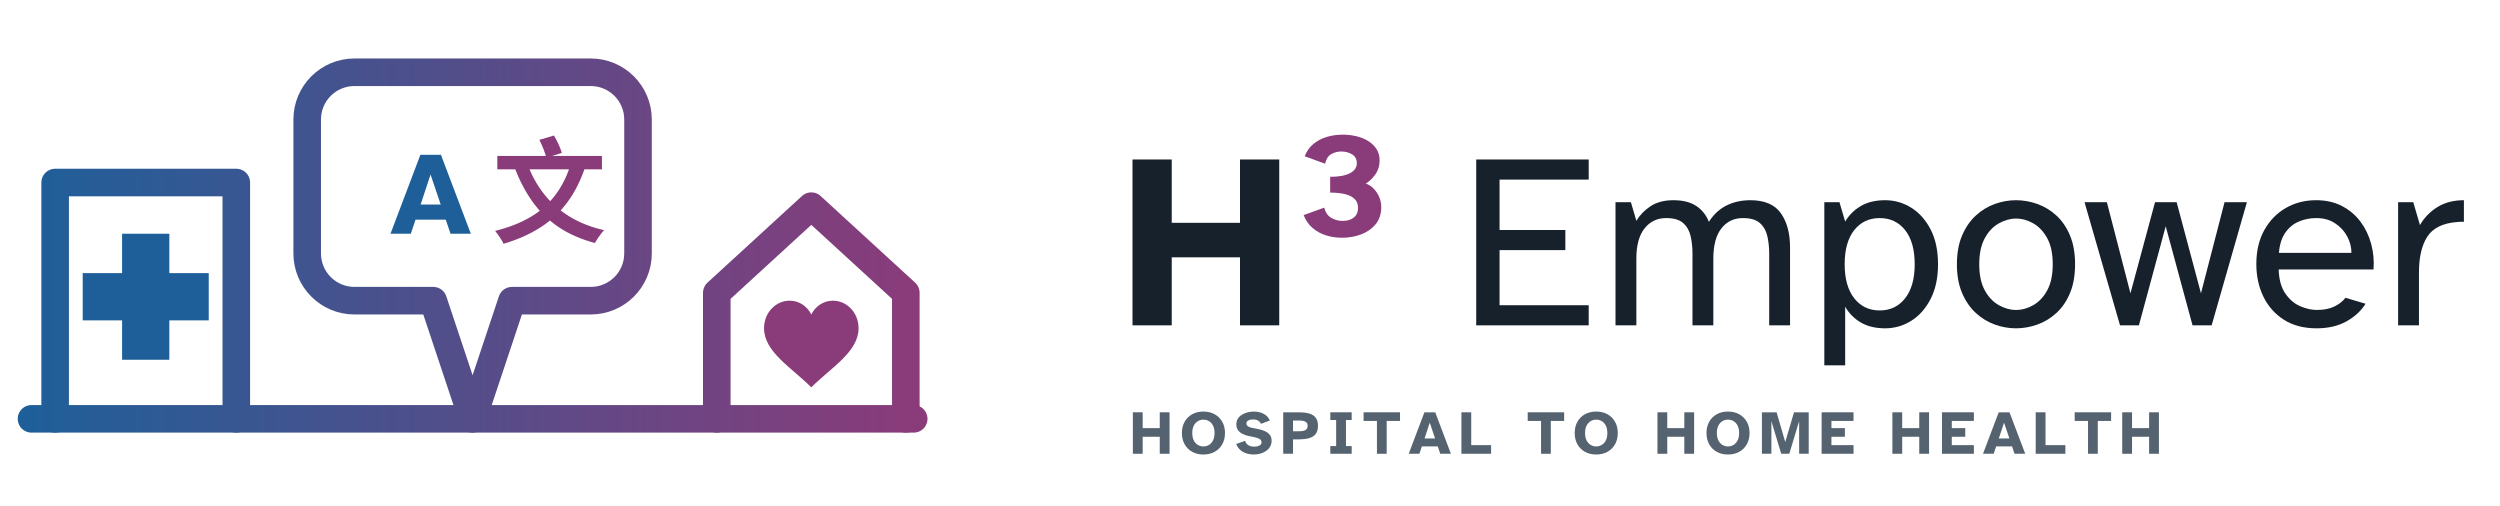
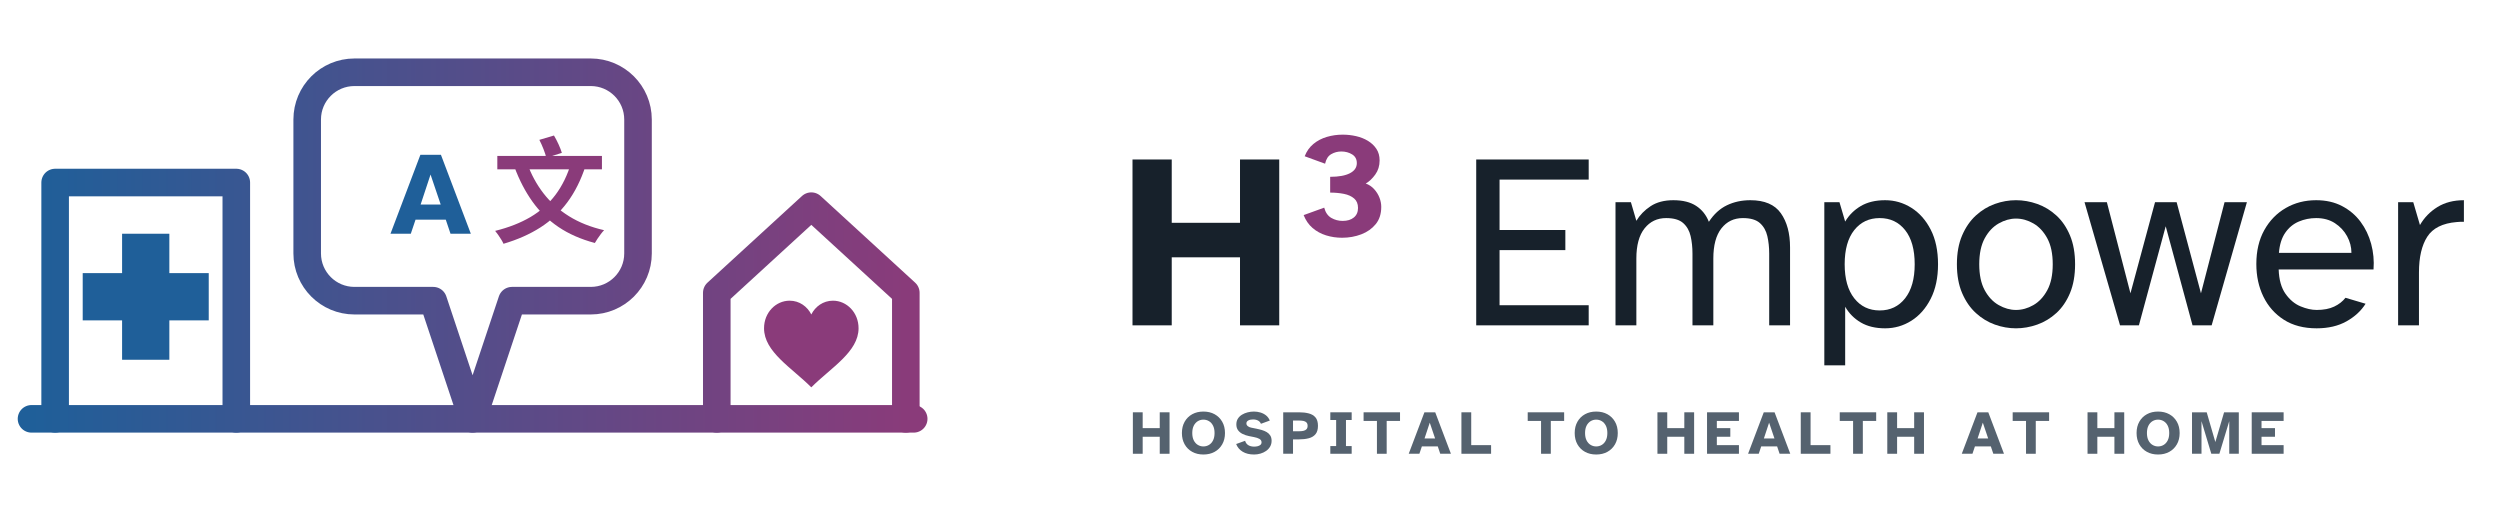
- <svg xmlns="http://www.w3.org/2000/svg" viewBox="0 0 584 118" width="584" height="118" role="img" aria-label="H3 Empowered: hospital to home health">
+ <svg xmlns="http://www.w3.org/2000/svg" viewBox="0 0 584 118" width="584" height="118" role="img" aria-label="H3 Empowered: hospital to health at home">
  <g transform="translate(0,4) scale(0.92)">
    <defs>
      <linearGradient id="h1" gradientUnits="userSpaceOnUse" x1="8" y1="0" x2="232" y2="0">
        <stop offset="0" stop-color="#1f5f99" />
        <stop offset="0.5" stop-color="#1f5f99" stop-opacity="1" />
        <stop offset="0.5" stop-color="#8a3b7a" />
        <stop offset="1" stop-color="#8a3b7a" />
      </linearGradient>
      <linearGradient id="h1s" gradientUnits="userSpaceOnUse" x1="8" y1="0" x2="232" y2="0">
        <stop offset="0" stop-color="#1f5f99" />
        <stop offset="1" stop-color="#8a3b7a" />
      </linearGradient>
    </defs>
    <g fill="none" stroke="url(#h1s)" stroke-width="7" stroke-linecap="round" stroke-linejoin="round">
      <path d="M8 102 H232" />
      <path d="M14 102 V42 H60 V102" />
      <path d="M90 14 H150 A12 12 0 0 1 162 26 V60 A12 12 0 0 1 150 72 H130 L120 102 L110 72 H90 A12 12 0 0 1 78 60 V26 A12 12 0 0 1 90 14 Z" />
      <path d="M182 102 V70 L206 48 L230 70 V102" />
    </g>
    <path d="M31 55 H43 V65 H53 V77 H43 V87 H31 V77 H21 V65 H31 Z" fill="#1f5f99" />
    <g transform="translate(99,55)">
      <path d="M0.15 0.0 7.74 -20.04H12.96L20.55 0.0H15.39L14.19 -3.57H6.51L5.31 0.0ZM7.8 -7.41H12.9L10.32 -15.03Z" fill="#1f5f99" />
    </g>
    <g transform="translate(125,55)">
      <path d="M20.068 -18.125 23.664 -17.168Q21.924 -11.861 19.082 -8.018Q16.24 -4.176 12.209 -1.595Q8.178 0.986 2.842 2.552Q2.668 2.117 2.291 1.508Q1.914 0.899 1.494 0.29Q1.073 -0.319 0.725 -0.725Q5.887 -2.001 9.686 -4.234Q13.485 -6.467 16.052 -9.889Q18.618 -13.311 20.068 -18.125ZM8.845 -17.922Q10.353 -13.688 12.992 -10.266Q15.631 -6.844 19.474 -4.452Q23.316 -2.059 28.391 -0.899Q28.014 -0.522 27.565 0.073Q27.115 0.667 26.709 1.276Q26.303 1.885 26.042 2.349Q20.706 0.928 16.806 -1.711Q12.905 -4.35 10.179 -8.178Q7.453 -12.006 5.626 -16.936ZM1.276 -19.749H27.84V-16.356H1.276ZM11.948 -23.838 15.66 -24.94Q16.269 -23.925 16.835 -22.678Q17.4 -21.431 17.661 -20.532L13.717 -19.285Q13.514 -20.184 13.007 -21.474Q12.499 -22.765 11.948 -23.838Z" fill="#8a3b7a" />
    </g>
    <path d="M206 94 C201 89 194 85 194 79 C194 75 197 72 200.5 72 C203 72 205 73.5 206 75.5 C207 73.5 209 72 211.5 72 C215 72 218 75 218 79 C218 85 211 89 206 94 Z" fill="#8a3b7a" />
  </g>
  <path d="M264.552 76.0V37.256H273.716V52.046H289.666V37.256H298.83V76.0H289.666V60.108H273.716V76.0Z" fill="#17212b" />
  <path d="M313.509 55.538Q311.56 55.538 309.768 54.981Q307.976 54.424 306.618 53.258Q305.261 52.092 304.53 50.248L309.333 48.508Q309.785 50.213 311.003 50.909Q312.221 51.605 313.648 51.605Q315.284 51.605 316.258 50.805Q317.232 50.004 317.232 48.578Q317.232 47.151 316.328 46.368Q315.423 45.585 313.944 45.289Q312.465 44.993 310.725 44.993V41.304Q313.718 41.304 315.336 40.469Q316.954 39.634 316.954 38.103Q316.954 36.746 315.858 36.067Q314.762 35.388 313.335 35.388Q312.047 35.388 310.968 36.015Q309.89 36.641 309.542 38.242L304.774 36.502Q305.47 34.727 306.827 33.614Q308.184 32.5 309.959 31.978Q311.734 31.456 313.648 31.456Q315.249 31.456 316.78 31.804Q318.311 32.152 319.547 32.9Q320.782 33.648 321.53 34.779Q322.278 35.91 322.278 37.476Q322.278 39.356 321.269 40.765Q320.26 42.174 319.042 42.87Q320.19 43.288 321.008 44.193Q321.826 45.098 322.244 46.176Q322.661 47.255 322.661 48.334Q322.661 50.77 321.374 52.353Q320.086 53.937 317.998 54.737Q315.91 55.538 313.509 55.538Z" fill="#8a3b7a" />
  <path d="M344.844 76.0V37.256H371.118V41.954H350.296V53.728H365.666V58.426H350.296V71.302H371.118V76.0Z" fill="#17212b" />
  <path d="M377.382 76.0V47.232H380.978L382.254 51.582Q383.472 49.552 385.589 48.16Q387.706 46.768 390.896 46.768Q394.202 46.768 396.232 48.102Q398.262 49.436 399.19 51.814Q400.93 49.146 403.395 47.957Q405.86 46.768 408.876 46.768Q413.864 46.768 416.01 49.813Q418.156 52.858 418.156 57.788V76.0H413.284V59.238Q413.284 57.034 412.849 55.149Q412.414 53.264 411.109 52.104Q409.804 50.944 407.136 50.944Q404.004 50.944 402.119 53.351Q400.234 55.758 400.234 60.398V76.0H395.362V59.238Q395.362 57.034 394.927 55.149Q394.492 53.264 393.187 52.104Q391.882 50.944 389.214 50.944Q386.082 50.944 384.168 53.351Q382.254 55.758 382.254 60.398V76.0Z" fill="#17212b" />
  <path d="M426.16 85.338V47.232H429.698L431.032 51.756Q432.366 49.494 434.686 48.131Q437.006 46.768 440.37 46.768Q443.676 46.768 446.489 48.537Q449.302 50.306 451.013 53.641Q452.724 56.976 452.724 61.732Q452.724 66.43 451.013 69.794Q449.302 73.158 446.489 74.927Q443.676 76.696 440.37 76.696Q437.006 76.696 434.686 75.333Q432.366 73.97 431.032 71.65V85.338ZM439.094 72.52Q442.806 72.52 445.039 69.678Q447.272 66.836 447.272 61.732Q447.272 56.57 445.039 53.757Q442.806 50.944 439.094 50.944Q435.382 50.944 433.149 53.757Q430.916 56.57 430.916 61.732Q430.916 66.836 433.149 69.678Q435.382 72.52 439.094 72.52Z" fill="#17212b" />
  <path d="M470.936 76.696Q468.442 76.696 466.006 75.826Q463.57 74.956 461.569 73.129Q459.568 71.302 458.35 68.46Q457.132 65.618 457.132 61.732Q457.132 57.846 458.35 55.004Q459.568 52.162 461.569 50.335Q463.57 48.508 466.006 47.638Q468.442 46.768 470.936 46.768Q473.43 46.768 475.895 47.638Q478.36 48.508 480.361 50.335Q482.362 52.162 483.551 55.004Q484.74 57.846 484.74 61.732Q484.74 65.618 483.551 68.46Q482.362 71.302 480.361 73.129Q478.36 74.956 475.895 75.826Q473.43 76.696 470.936 76.696ZM470.936 72.404Q473.024 72.404 474.996 71.273Q476.968 70.142 478.244 67.793Q479.52 65.444 479.52 61.732Q479.52 58.02 478.244 55.671Q476.968 53.322 474.996 52.191Q473.024 51.06 470.936 51.06Q468.906 51.06 466.905 52.191Q464.904 53.322 463.628 55.671Q462.352 58.02 462.352 61.732Q462.352 65.444 463.628 67.793Q464.904 70.142 466.905 71.273Q468.906 72.404 470.936 72.404Z" fill="#17212b" />
  <path d="M495.238 76.0 486.944 47.232H492.164L497.674 68.518L503.416 47.232H508.462L514.146 68.518L519.656 47.232H524.876L516.64 76.0H512.174L505.91 52.858L499.646 76.0Z" fill="#17212b" />
  <path d="M541.174 76.696Q536.65 76.696 533.518 74.695Q530.386 72.694 528.733 69.301Q527.08 65.908 527.08 61.674Q527.08 57.092 528.936 53.757Q530.792 50.422 533.953 48.595Q537.114 46.768 541.058 46.768Q544.48 46.768 547.09 48.131Q549.7 49.494 551.411 51.785Q553.122 54.076 553.905 56.976Q554.688 59.876 554.456 62.95H532.3Q532.416 66.546 533.895 68.634Q535.374 70.722 537.404 71.563Q539.434 72.404 541.174 72.404Q543.61 72.404 545.263 71.621Q546.916 70.838 547.902 69.562L552.6 70.954Q551.034 73.448 548.134 75.072Q545.234 76.696 541.174 76.696ZM532.358 59.064H549.294Q549.294 57.034 548.279 55.178Q547.264 53.322 545.437 52.133Q543.61 50.944 541.058 50.944Q538.912 50.944 536.998 51.756Q535.084 52.568 533.837 54.366Q532.59 56.164 532.358 59.064Z" fill="#17212b" />
  <path d="M560.198 76.0V47.232H563.736L565.302 52.568Q566.81 49.958 569.391 48.363Q571.972 46.768 575.568 46.768V51.814Q575.162 51.814 574.727 51.814Q574.292 51.814 573.886 51.872Q568.956 52.278 567.013 55.294Q565.07 58.31 565.07 63.646V76.0Z" fill="#17212b" />
  <path d="M264.638 106.0V96.314H266.929V100.011H270.916V96.314H273.207V106.0H270.916V102.027H266.929V106.0Z" fill="#55626f" />
  <path d="M281.11 106.174Q279.631 106.174 278.5 105.55Q277.369 104.927 276.731 103.796Q276.093 102.665 276.093 101.157Q276.093 99.649 276.731 98.518Q277.369 97.387 278.5 96.763Q279.631 96.14 281.11 96.14Q282.604 96.14 283.735 96.763Q284.865 97.387 285.511 98.518Q286.156 99.649 286.156 101.157Q286.156 102.665 285.511 103.796Q284.865 104.927 283.735 105.55Q282.604 106.174 281.11 106.174ZM281.11 104.289Q281.821 104.289 282.415 103.934Q283.01 103.579 283.365 102.882Q283.72 102.186 283.72 101.157Q283.72 100.127 283.365 99.431Q283.01 98.736 282.415 98.38Q281.821 98.025 281.11 98.025Q280.414 98.025 279.82 98.38Q279.225 98.736 278.87 99.431Q278.514 100.127 278.514 101.157Q278.514 102.186 278.87 102.882Q279.225 103.579 279.82 103.934Q280.414 104.289 281.11 104.289Z" fill="#55626f" />
  <path d="M292.957 106.174Q291.376 106.174 290.296 105.529Q289.216 104.883 288.766 103.724L290.854 102.969Q291.057 103.665 291.615 103.999Q292.173 104.332 292.971 104.332Q293.392 104.332 293.783 104.238Q294.175 104.144 294.436 103.919Q294.697 103.695 294.697 103.317Q294.697 102.81 294.204 102.527Q293.711 102.245 292.928 102.1L291.753 101.868Q290.97 101.708 290.296 101.382Q289.622 101.055 289.216 100.512Q288.81 99.968 288.81 99.141Q288.81 98.358 289.172 97.793Q289.534 97.227 290.136 96.865Q290.738 96.502 291.463 96.321Q292.188 96.14 292.913 96.14Q293.696 96.14 294.428 96.358Q295.161 96.575 295.74 97.032Q296.32 97.489 296.625 98.243L294.552 98.996Q294.363 98.504 293.877 98.243Q293.392 97.981 292.71 97.981Q292.043 97.981 291.601 98.221Q291.159 98.46 291.159 98.909Q291.159 99.272 291.463 99.533Q291.767 99.794 292.261 99.895L293.565 100.156Q294.16 100.272 294.769 100.454Q295.378 100.635 295.893 100.932Q296.408 101.23 296.726 101.722Q297.046 102.216 297.046 102.969Q297.046 103.738 296.69 104.34Q296.335 104.942 295.748 105.347Q295.161 105.754 294.436 105.964Q293.711 106.174 292.957 106.174Z" fill="#55626f" />
  <path d="M299.757 106.0V96.314H303.484Q304.745 96.314 305.738 96.575Q306.732 96.836 307.304 97.517Q307.877 98.199 307.877 99.475Q307.877 100.737 307.304 101.425Q306.732 102.114 305.738 102.375Q304.745 102.636 303.484 102.636H302.048V106.0ZM302.048 100.737H303.556Q304.093 100.737 304.52 100.635Q304.948 100.534 305.202 100.258Q305.456 99.983 305.456 99.475Q305.456 98.968 305.202 98.699Q304.948 98.431 304.52 98.337Q304.093 98.243 303.556 98.243H302.048Z" fill="#55626f" />
  <path d="M310.763 106.0V104.202H312.126V98.112H310.763V96.314H315.751V98.112H314.417V104.202H315.751V106.0Z" fill="#55626f" />
  <path d="M321.652 106.0V98.329H318.534V96.314H327.046V98.329H323.928V106.0Z" fill="#55626f" />
  <path d="M329.076 106.0 332.745 96.314H335.268L338.936 106.0H336.442L335.862 104.275H332.15L331.57 106.0ZM332.774 102.418H335.239L333.992 98.736Z" fill="#55626f" />
  <path d="M341.387 106.0V96.314H343.678V103.984H348.318V106.0Z" fill="#55626f" />
  <path d="" fill="#55626f" />
  <path d="M359.99 106.0V98.329H356.873V96.314H365.384V98.329H362.267V106.0Z" fill="#55626f" />
  <path d="M372.866 106.174Q371.387 106.174 370.256 105.55Q369.125 104.927 368.487 103.796Q367.849 102.665 367.849 101.157Q367.849 99.649 368.487 98.518Q369.125 97.387 370.256 96.763Q371.387 96.14 372.866 96.14Q374.36 96.14 375.491 96.763Q376.622 97.387 377.267 98.518Q377.912 99.649 377.912 101.157Q377.912 102.665 377.267 103.796Q376.622 104.927 375.491 105.55Q374.36 106.174 372.866 106.174ZM372.866 104.289Q373.577 104.289 374.171 103.934Q374.766 103.579 375.121 102.882Q375.476 102.186 375.476 101.157Q375.476 100.127 375.121 99.431Q374.766 98.736 374.171 98.38Q373.577 98.025 372.866 98.025Q372.17 98.025 371.576 98.38Q370.981 98.736 370.626 99.431Q370.271 100.127 370.271 101.157Q370.271 102.186 370.626 102.882Q370.981 103.579 371.576 103.934Q372.17 104.289 372.866 104.289Z" fill="#55626f" />
  <path d="" fill="#55626f" />
  <path d="M387.178 106.0V96.314H389.469V100.011H393.456V96.314H395.747V106.0H393.456V102.027H389.469V106.0Z" fill="#55626f" />
-   <path d="M403.65 106.174Q402.171 106.174 401.04 105.55Q399.909 104.927 399.271 103.796Q398.633 102.665 398.633 101.157Q398.633 99.649 399.271 98.518Q399.909 97.387 401.04 96.763Q402.171 96.14 403.65 96.14Q405.143 96.14 406.274 96.763Q407.405 97.387 408.05 98.518Q408.696 99.649 408.696 101.157Q408.696 102.665 408.05 103.796Q407.405 104.927 406.274 105.55Q405.143 106.174 403.65 106.174ZM403.65 104.289Q404.36 104.289 404.955 103.934Q405.549 103.579 405.904 102.882Q406.26 102.186 406.26 101.157Q406.26 100.127 405.904 99.431Q405.549 98.736 404.955 98.38Q404.36 98.025 403.65 98.025Q402.954 98.025 402.359 98.38Q401.765 98.736 401.409 99.431Q401.054 100.127 401.054 101.157Q401.054 102.186 401.409 102.882Q401.765 103.579 402.359 103.934Q402.954 104.289 403.65 104.289Z" fill="#55626f" />
-   <path d="M411.581 106.0V96.314H415.018L417.033 103.26L419.078 96.314H422.514V106.0H420.281V98.388L417.976 106.0H416.091L413.8 98.388V106.0Z" fill="#55626f" />
-   <path d="M425.53 106.0V96.314H432.983V98.329H427.821V100.011H430.968V102.027H427.821V103.984H432.983V106.0Z" fill="#55626f" />
+   <path d="M398.763 106.0V96.314H406.216V98.329H401.054V100.011H404.201V102.027H401.054V103.984H406.216V106.0Z" fill="#55626f" />
+   <path d="M408.348 106.0 412.016 96.314H414.539L418.208 106.0H415.714L415.134 104.275H411.422L410.842 106.0ZM412.045 102.418H414.51L413.263 98.736Z" fill="#55626f" />
+   <path d="M420.658 106.0V96.314H422.949V103.984H427.589V106.0Z" fill="#55626f" />
+   <path d="M432.882 106.0V98.329H429.764V96.314H438.276V98.329H435.158V106.0Z" fill="#55626f" />
+   <path d="M440.871 106.0V96.314H443.162V100.011H447.15V96.314H449.441V106.0H447.15V102.027H443.162V106.0Z" fill="#55626f" />
  <path d="" fill="#55626f" />
-   <path d="M442.06 106.0V96.314H444.351V100.011H448.339V96.314H450.63V106.0H448.339V102.027H444.351V106.0Z" fill="#55626f" />
-   <path d="M453.646 106.0V96.314H461.099V98.329H455.937V100.011H459.083V102.027H455.937V103.984H461.099V106.0Z" fill="#55626f" />
-   <path d="M463.23 106.0 466.899 96.314H469.422L473.09 106.0H470.596L470.016 104.275H466.304L465.724 106.0ZM466.928 102.418H469.393L468.146 98.736Z" fill="#55626f" />
-   <path d="M475.541 106.0V96.314H477.832V103.984H482.472V106.0Z" fill="#55626f" />
-   <path d="M487.764 106.0V98.329H484.647V96.314H493.158V98.329H490.041V106.0Z" fill="#55626f" />
-   <path d="M495.754 106.0V96.314H498.045V100.011H502.032V96.314H504.323V106.0H502.032V102.027H498.045V106.0Z" fill="#55626f" />
+   <path d="M458.271 106.0 461.94 96.314H464.463L468.131 106.0H465.637L465.057 104.275H461.345L460.765 106.0ZM461.969 102.418H464.434L463.187 98.736Z" fill="#55626f" />
+   <path d="M473.279 106.0V98.329H470.161V96.314H478.673V98.329H475.555V106.0Z" fill="#55626f" />
+   <path d="" fill="#55626f" />
+   <path d="M487.648 106.0V96.314H489.939V100.011H493.927V96.314H496.218V106.0H493.927V102.027H489.939V106.0Z" fill="#55626f" />
+   <path d="M504.12 106.174Q502.641 106.174 501.51 105.55Q500.379 104.927 499.741 103.796Q499.103 102.665 499.103 101.157Q499.103 99.649 499.741 98.518Q500.379 97.387 501.51 96.763Q502.641 96.14 504.12 96.14Q505.614 96.14 506.745 96.763Q507.876 97.387 508.521 98.518Q509.166 99.649 509.166 101.157Q509.166 102.665 508.521 103.796Q507.876 104.927 506.745 105.55Q505.614 106.174 504.12 106.174ZM504.12 104.289Q504.831 104.289 505.425 103.934Q506.02 103.579 506.375 102.882Q506.73 102.186 506.73 101.157Q506.73 100.127 506.375 99.431Q506.02 98.736 505.425 98.38Q504.831 98.025 504.12 98.025Q503.424 98.025 502.83 98.38Q502.235 98.736 501.88 99.431Q501.525 100.127 501.525 101.157Q501.525 102.186 501.88 102.882Q502.235 103.579 502.83 103.934Q503.424 104.289 504.12 104.289Z" fill="#55626f" />
+   <path d="M512.052 106.0V96.314H515.488L517.504 103.26L519.548 96.314H522.985V106.0H520.752V98.388L518.446 106.0H516.561L514.27 98.388V106.0Z" fill="#55626f" />
+   <path d="M526.001 106.0V96.314H533.454V98.329H528.292V100.011H531.438V102.027H528.292V103.984H533.454V106.0Z" fill="#55626f" />
</svg>
